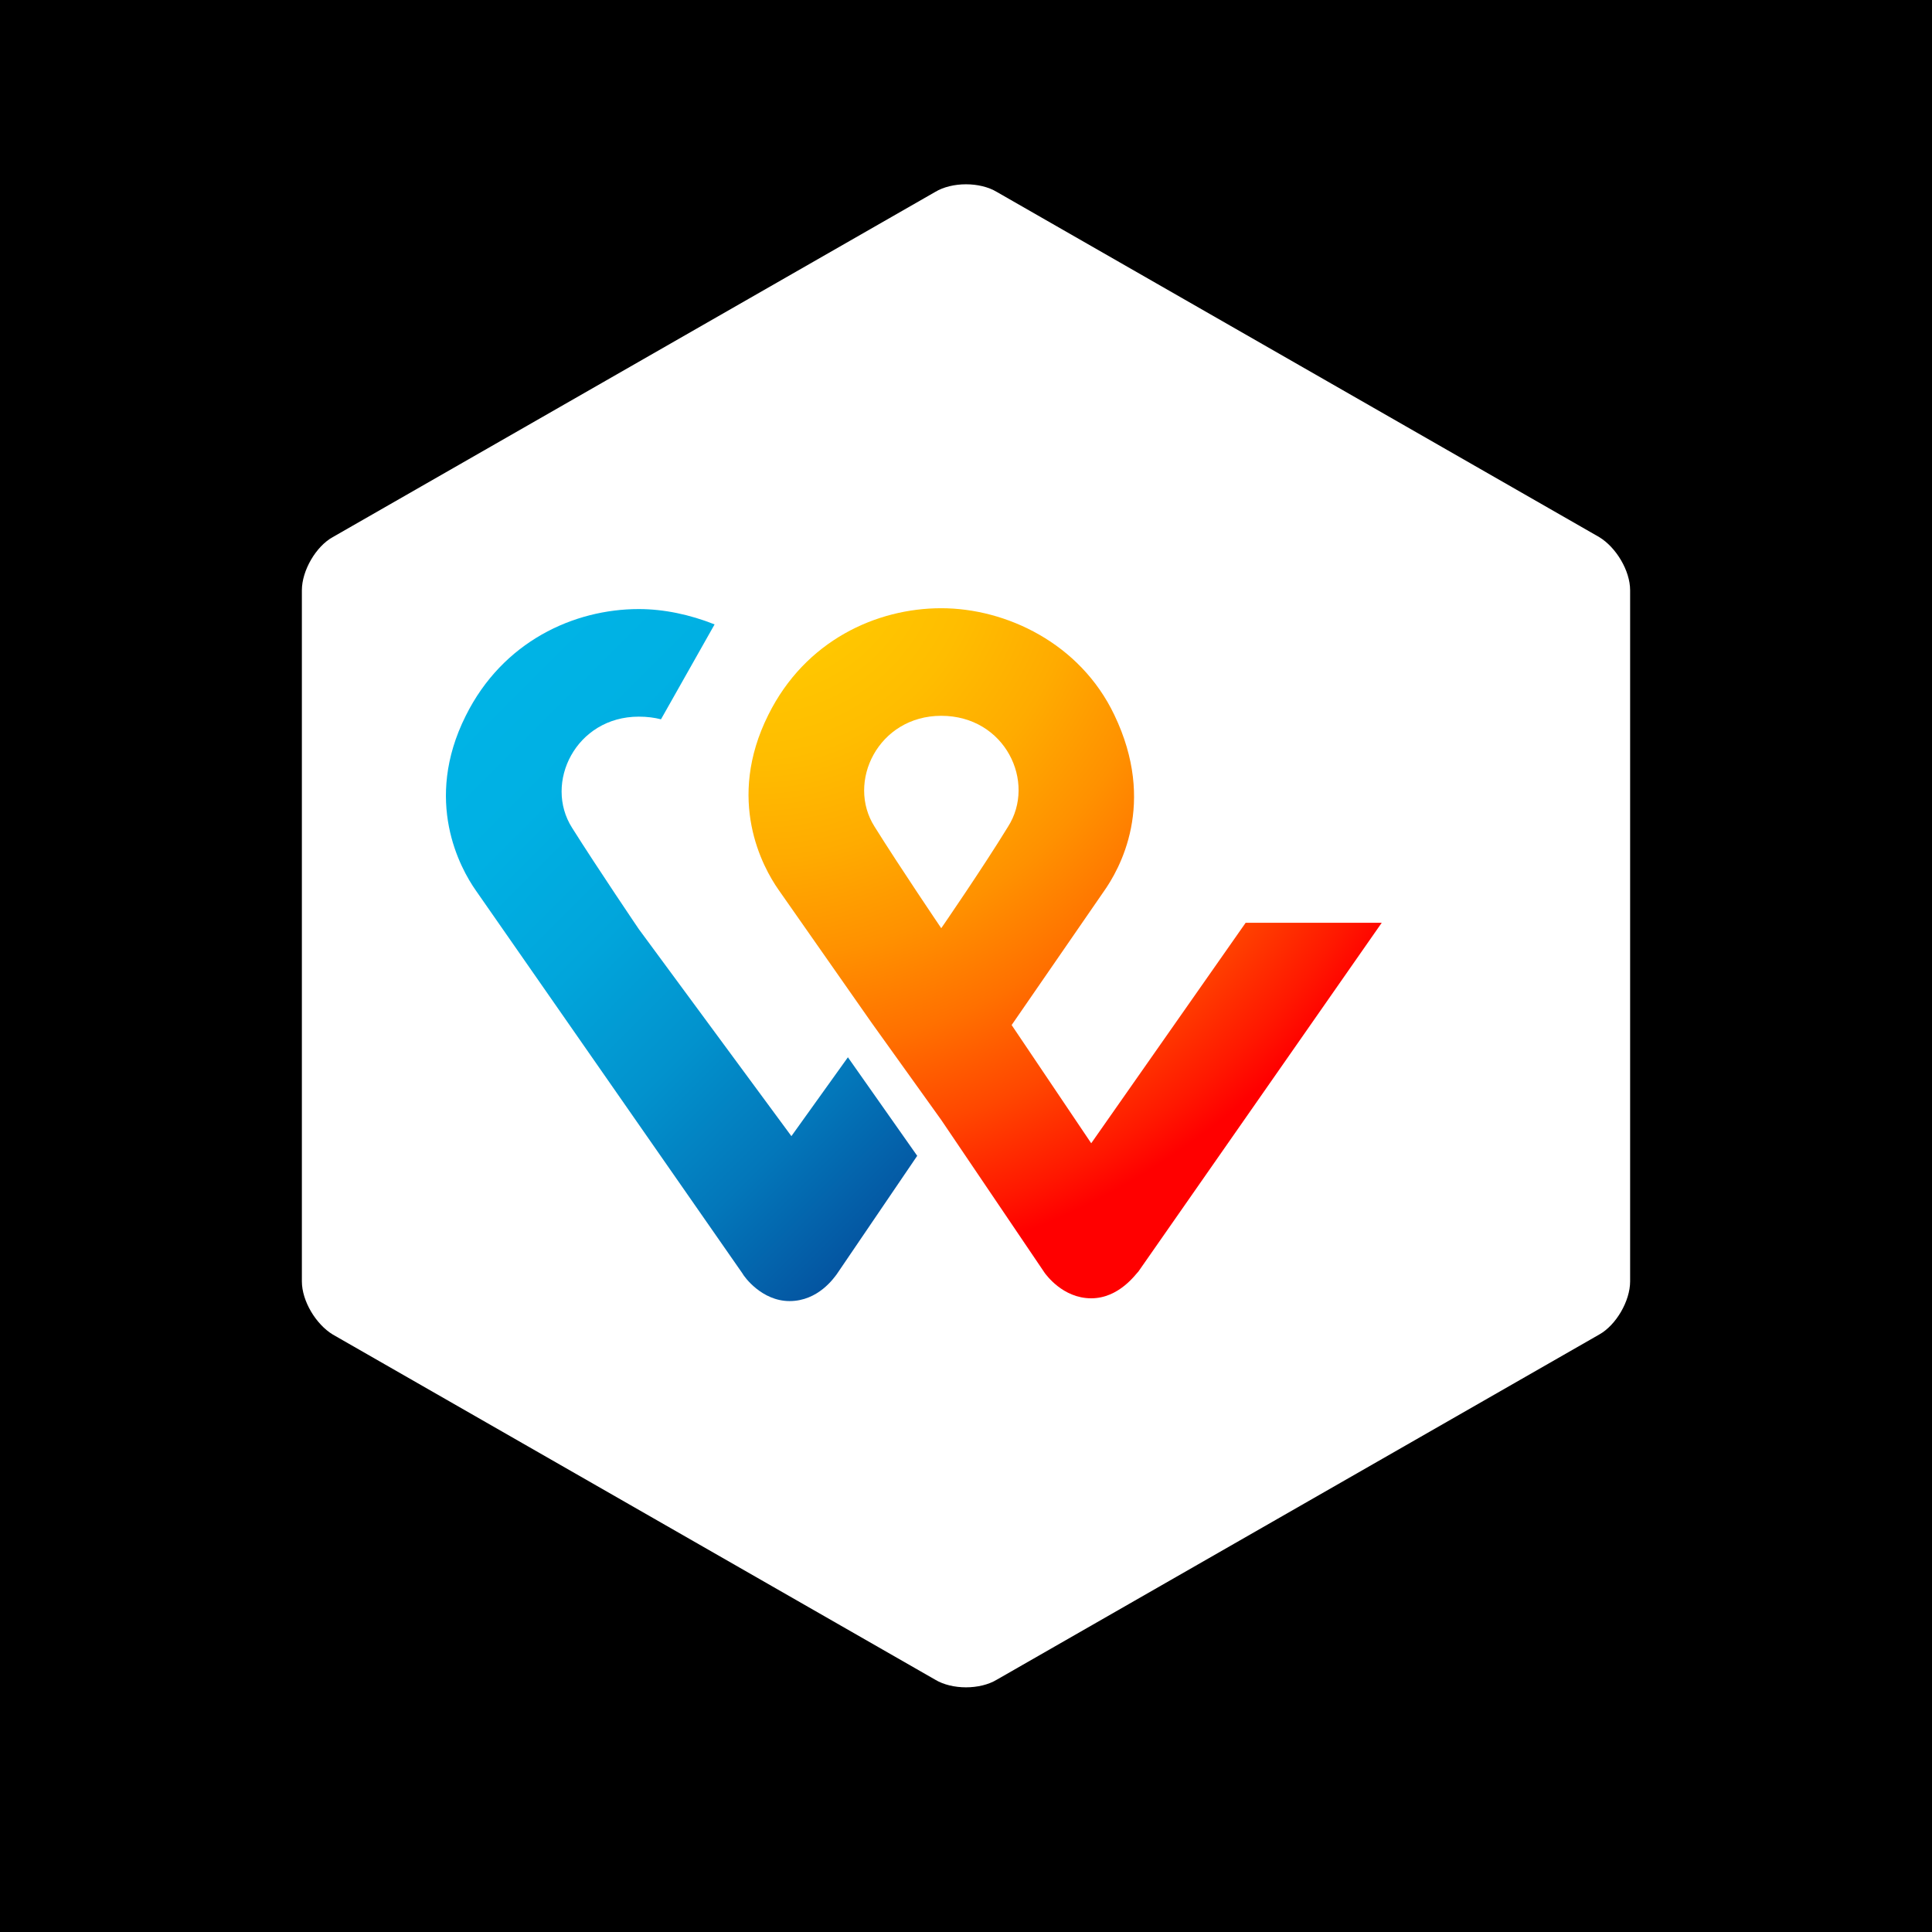
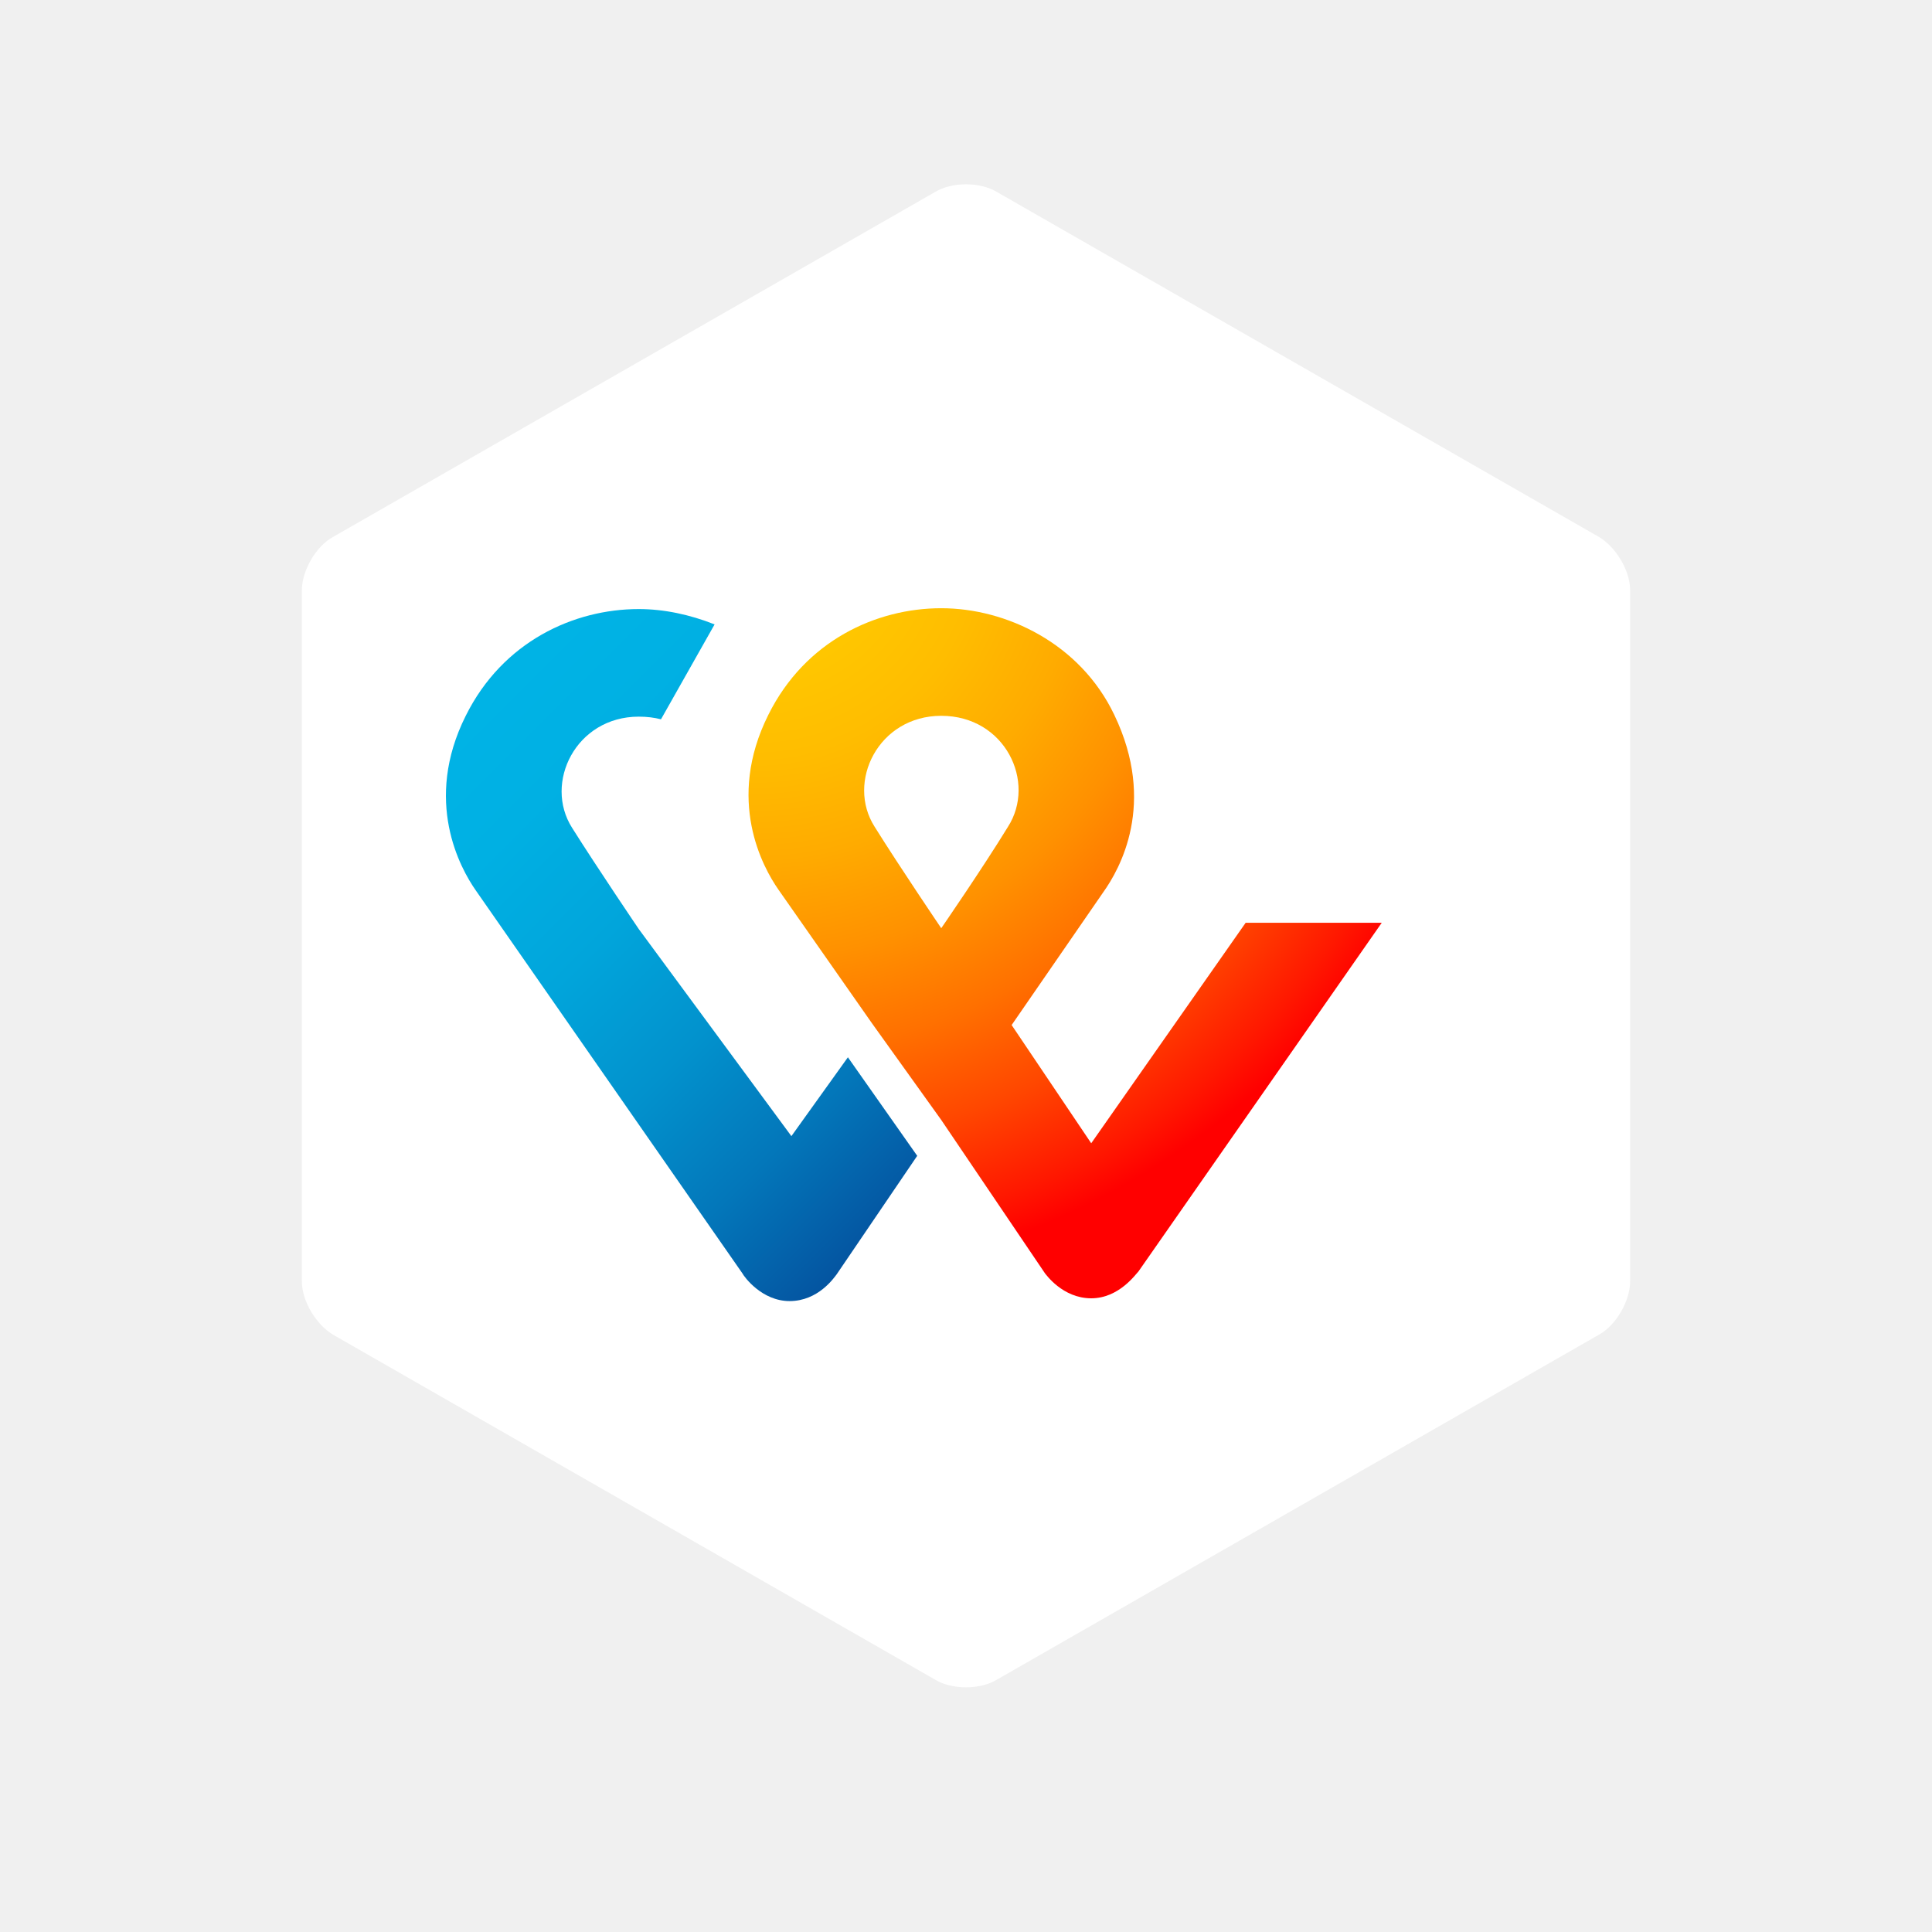
<svg xmlns="http://www.w3.org/2000/svg" width="32" height="32" viewBox="0 0 16 16">
  <defs>
    <radialGradient id="twint-radial" cx="6.263" cy="4.421" r="10.644" gradientUnits="userSpaceOnUse">
      <stop offset="0" stop-color="#FFCC00" />
      <stop offset="0.092" stop-color="#FFC800" />
      <stop offset="0.174" stop-color="#FFBD00" />
      <stop offset="0.253" stop-color="#FFAB00" />
      <stop offset="0.33" stop-color="#FF9100" />
      <stop offset="0.405" stop-color="#FF7000" />
      <stop offset="0.479" stop-color="#FF4700" />
      <stop offset="0.55" stop-color="#FF1800" />
      <stop offset="0.582" stop-color="#FF0000" />
      <stop offset="1" stop-color="#FF0000" />
    </radialGradient>
    <linearGradient id="twint-linear" x1="3.368" y1="6.013" x2="7.71" y2="10.355" gradientUnits="userSpaceOnUse">
      <stop offset="0" stop-color="#00B4E6" />
      <stop offset="0.201" stop-color="#00B0E3" />
      <stop offset="0.39" stop-color="#01A5DB" />
      <stop offset="0.574" stop-color="#0292CD" />
      <stop offset="0.755" stop-color="#0377BA" />
      <stop offset="0.932" stop-color="#0455A1" />
      <stop offset="1" stop-color="#054696" />
    </linearGradient>
  </defs>
  <g>
    <clipPath>
      <path d="M0,0h16v16h-16z" />
    </clipPath>
-     <path d="M0,0H16V16H0V0Z" fill="#000000" />
    <path d="M13.5,10.612C13.5,10.774 13.384,10.974 13.244,11.052L8.256,13.91C8.116,13.995 7.884,13.995 7.744,13.91L2.756,11.052C2.616,10.967 2.5,10.774 2.5,10.612V4.888C2.5,4.726 2.616,4.525 2.756,4.448L7.744,1.59C7.884,1.505 8.116,1.505 8.256,1.59L13.244,4.448C13.384,4.533 13.5,4.726 13.5,4.888V10.612Z" fill="#ffffff" />
    <path d="M10.316,7.642L9.037,9.468L8.378,8.489L9.136,7.39C9.274,7.197 9.581,6.655 9.228,5.92C8.945,5.327 8.332,5.037 7.795,5.037C7.259,5.037 6.669,5.304 6.363,5.92C6.01,6.626 6.317,7.182 6.447,7.368C6.447,7.368 6.868,7.969 7.221,8.474L7.795,9.275L8.654,10.545C8.661,10.552 8.799,10.752 9.037,10.752C9.267,10.752 9.405,10.552 9.428,10.53L11.443,7.642H10.316ZM7.795,7.687C7.795,7.687 7.458,7.19 7.244,6.848C7.006,6.477 7.274,5.928 7.795,5.928C8.324,5.928 8.585,6.477 8.347,6.848C8.133,7.197 7.795,7.687 7.795,7.687Z" fill="url(#twint-radial)" />
    <path d="M6.554,9.409L5.29,7.694C5.29,7.694 4.953,7.197 4.738,6.856C4.501,6.484 4.769,5.935 5.29,5.935C5.359,5.935 5.42,5.943 5.474,5.957L5.918,5.171C5.711,5.089 5.497,5.044 5.29,5.044C4.753,5.044 4.163,5.312 3.857,5.928C3.504,6.633 3.811,7.19 3.941,7.375L6.148,10.545C6.163,10.574 6.309,10.775 6.539,10.775C6.776,10.775 6.907,10.582 6.93,10.552L7.596,9.572L7.022,8.756L6.554,9.409Z" fill="url(#twint-linear)" />
  </g>
</svg>
